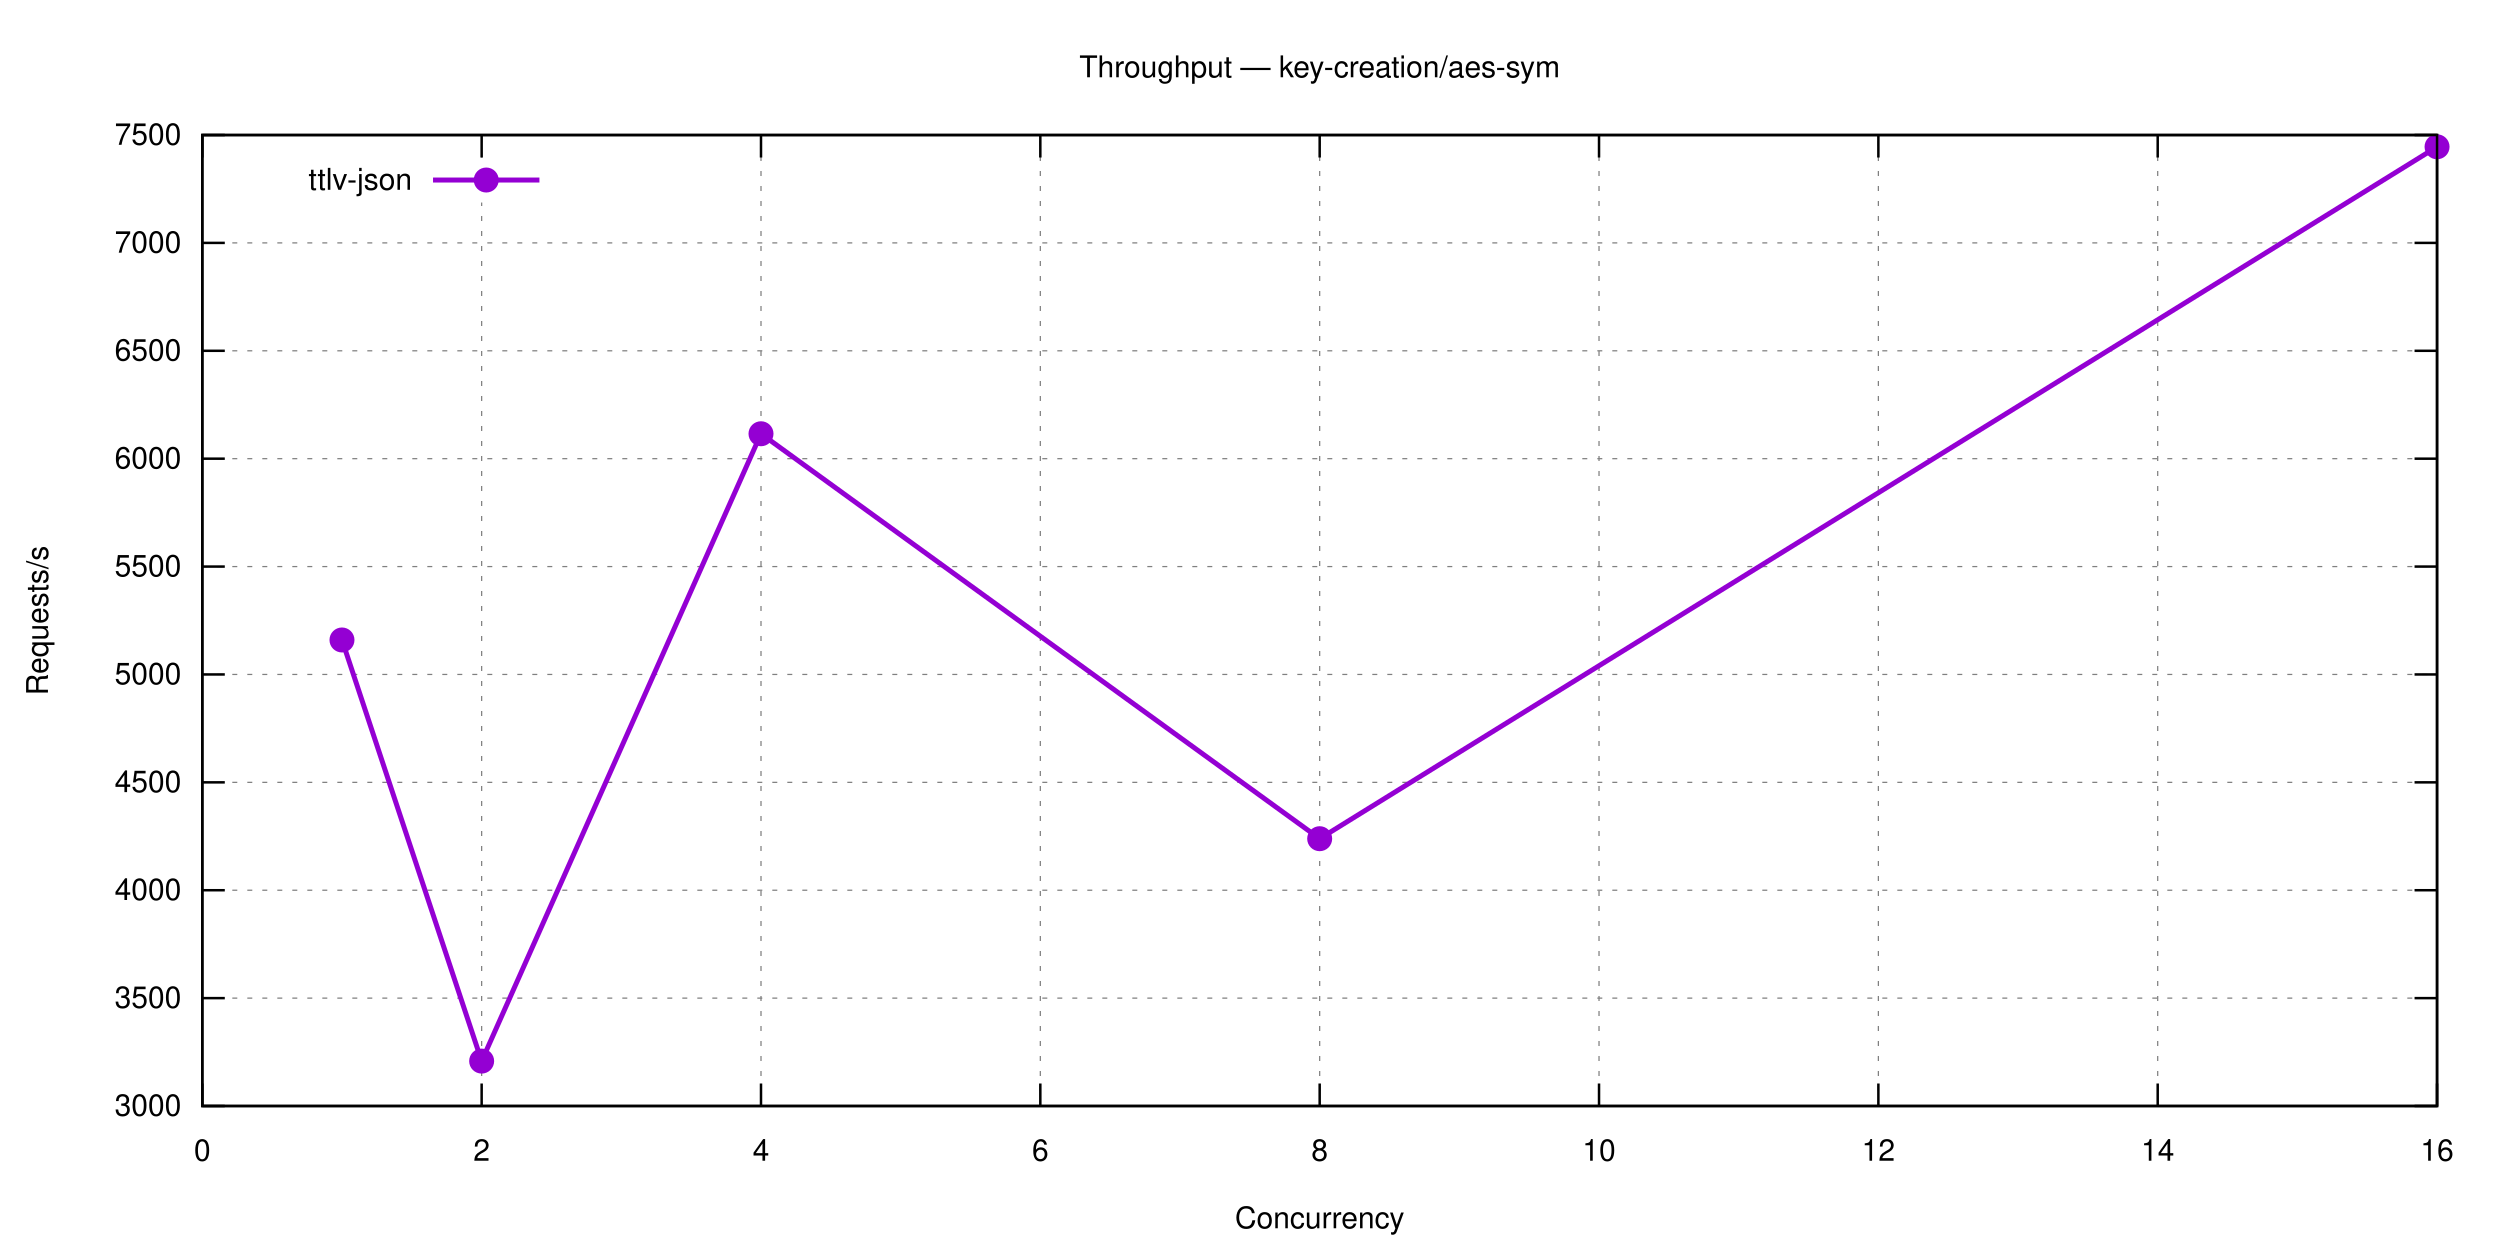
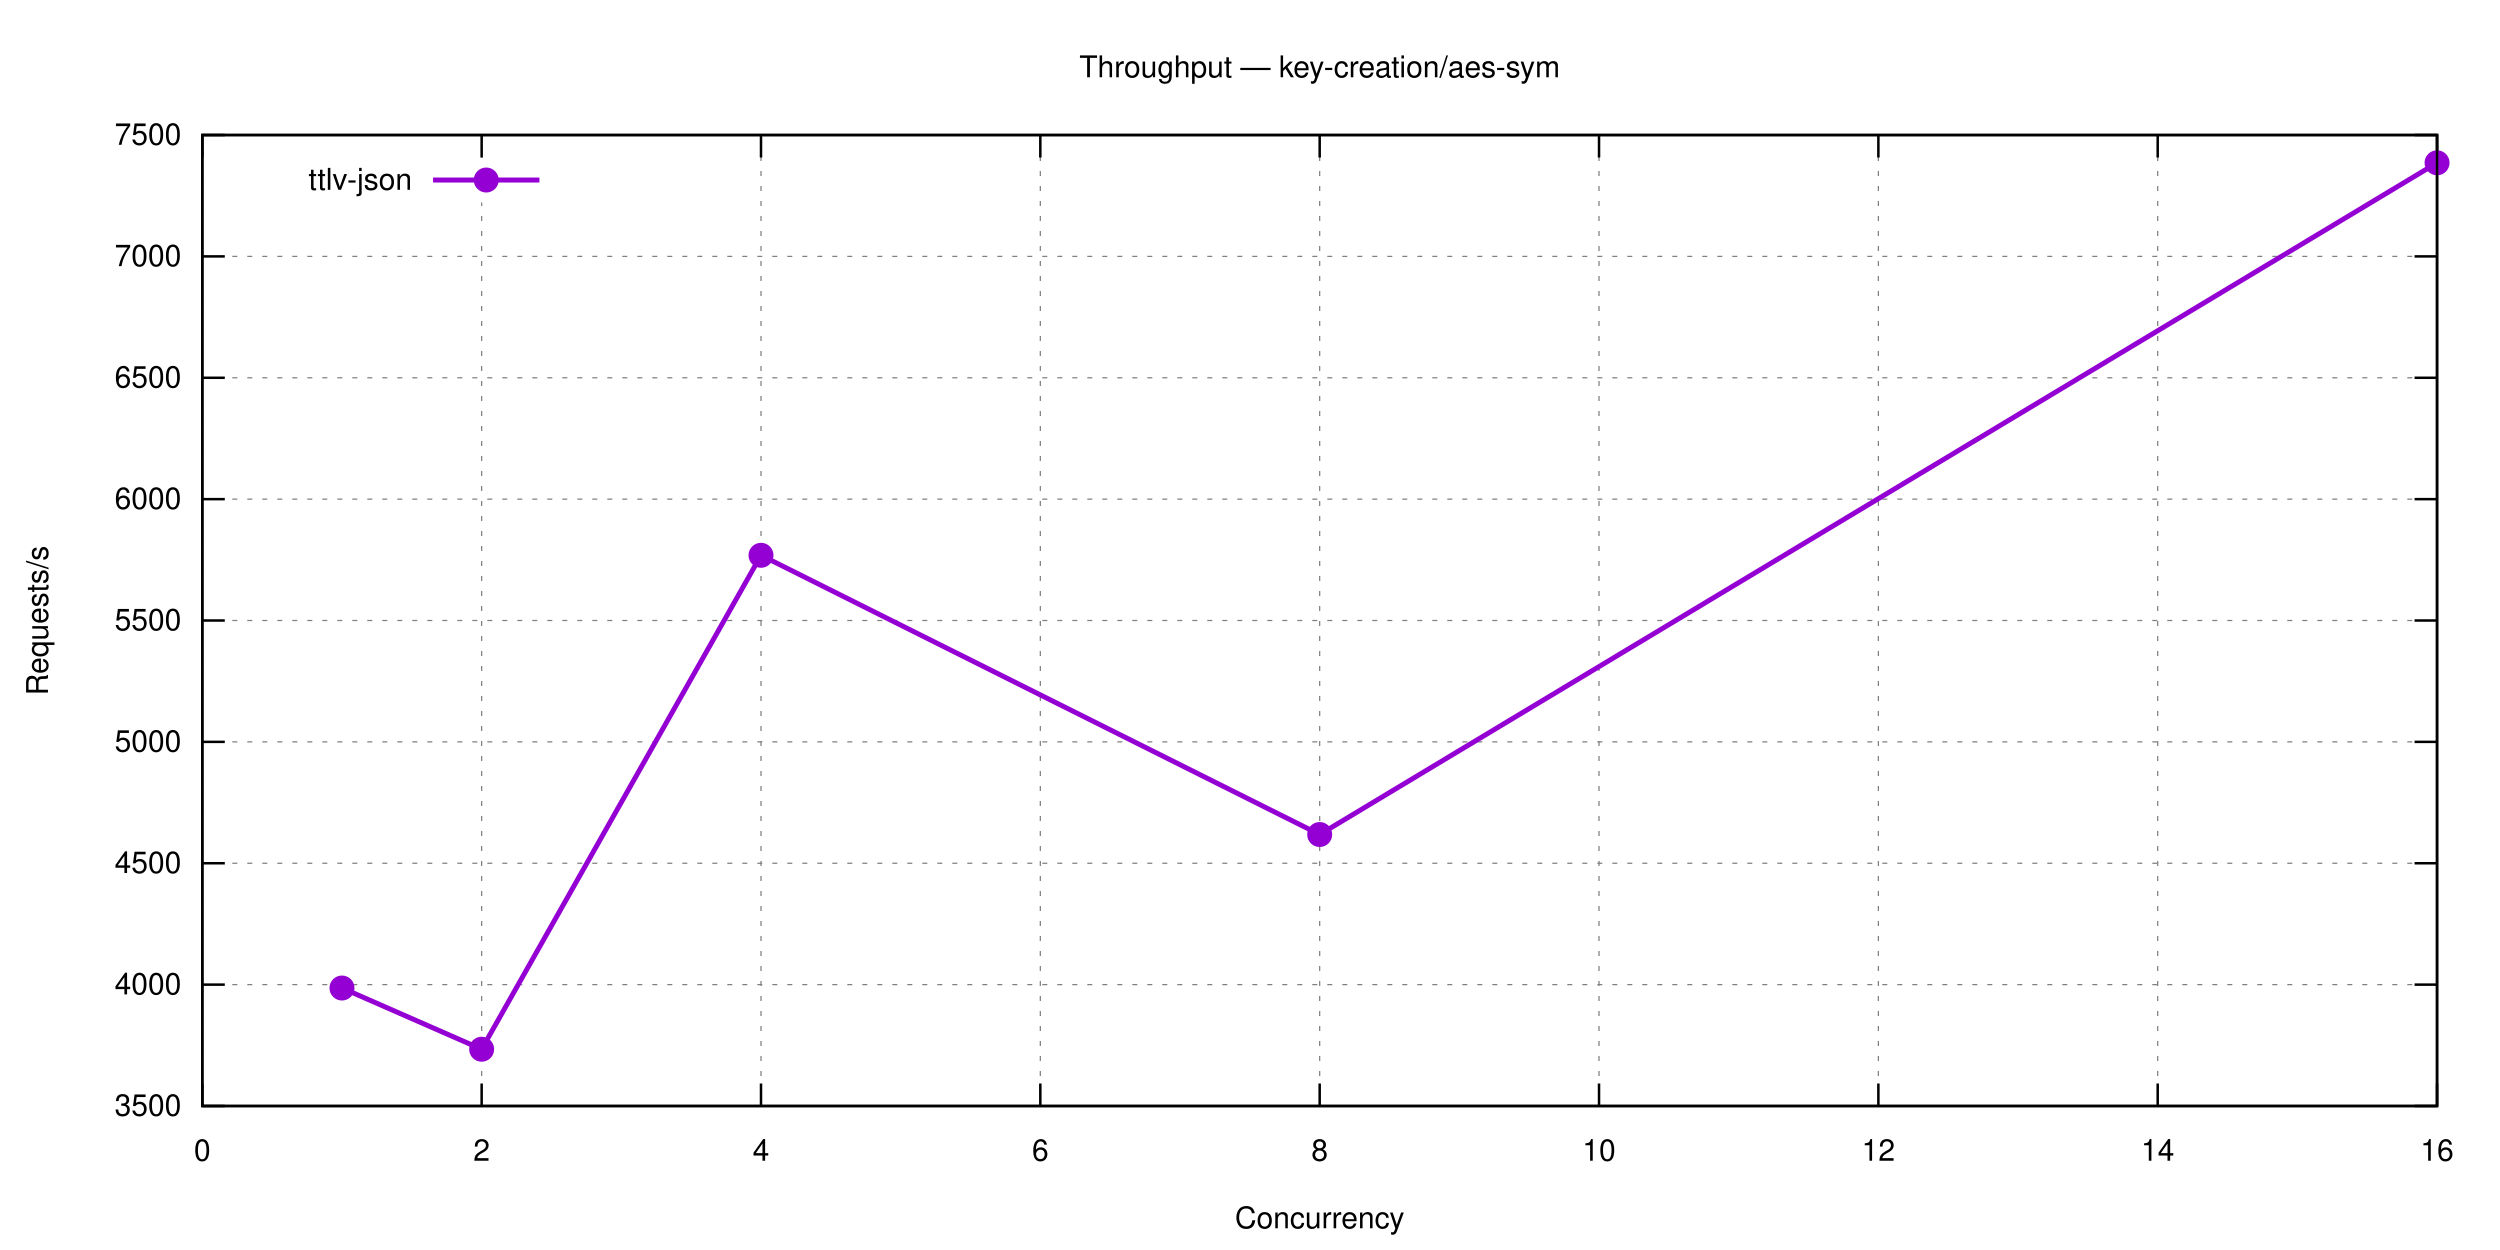
<svg xmlns="http://www.w3.org/2000/svg" xmlns:xlink="http://www.w3.org/1999/xlink" width="1000" height="500" viewBox="0 0 1000 500">
  <g id="gnuplot_canvas">
    <rect x="0" y="0" width="1000" height="500" fill="none" />
    <defs>
      <circle id="gpDot" r="0.5" stroke-width="0.5" stroke="currentColor" />
      <path id="gpPt0" stroke-width="0.222" stroke="currentColor" d="M-1,0 h2 M0,-1 v2" />
      <path id="gpPt1" stroke-width="0.222" stroke="currentColor" d="M-1,-1 L1,1 M1,-1 L-1,1" />
      <path id="gpPt2" stroke-width="0.222" stroke="currentColor" d="M-1,0 L1,0 M0,-1 L0,1 M-1,-1 L1,1 M-1,1 L1,-1" />
      <rect id="gpPt3" stroke-width="0.222" stroke="currentColor" x="-1" y="-1" width="2" height="2" />
      <rect id="gpPt4" stroke-width="0.222" stroke="currentColor" fill="currentColor" x="-1" y="-1" width="2" height="2" />
      <circle id="gpPt5" stroke-width="0.222" stroke="currentColor" cx="0" cy="0" r="1" />
      <use xlink:href="#gpPt5" id="gpPt6" fill="currentColor" stroke="none" />
      <path id="gpPt7" stroke-width="0.222" stroke="currentColor" d="M0,-1.33 L-1.33,0.67 L1.33,0.67 z" />
      <use xlink:href="#gpPt7" id="gpPt8" fill="currentColor" stroke="none" />
      <use xlink:href="#gpPt7" id="gpPt9" stroke="currentColor" transform="rotate(180)" />
      <use xlink:href="#gpPt9" id="gpPt10" fill="currentColor" stroke="none" />
      <use xlink:href="#gpPt3" id="gpPt11" stroke="currentColor" transform="rotate(45)" />
      <use xlink:href="#gpPt11" id="gpPt12" fill="currentColor" stroke="none" />
      <path id="gpPt13" stroke-width="0.222" stroke="currentColor" d="M0,1.330 L1.265,0.411 L0.782,-1.067 L-0.782,-1.076 L-1.265,0.411 z" />
      <use xlink:href="#gpPt13" id="gpPt14" fill="currentColor" stroke="none" />
      <filter id="textbox" filterUnits="objectBoundingBox" x="0" y="0" height="1" width="1">
        <feFlood flood-color="white" flood-opacity="1" result="bgnd" />
        <feComposite in="SourceGraphic" in2="bgnd" operator="atop" />
      </filter>
      <filter id="greybox" filterUnits="objectBoundingBox" x="0" y="0" height="1" width="1">
        <feFlood flood-color="lightgrey" flood-opacity="1" result="grey" />
        <feComposite in="SourceGraphic" in2="grey" operator="atop" />
      </filter>
    </defs>
    <g fill="none" color="white" stroke="currentColor" stroke-width="1.00" stroke-linecap="butt" stroke-linejoin="miter">
</g>
    <g fill="none" color="black" stroke="currentColor" stroke-width="1.00" stroke-linecap="butt" stroke-linejoin="miter">
</g>
    <g fill="none" color="black" stroke="black" stroke-width="0.50" stroke-linecap="butt" stroke-linejoin="miter">
</g>
    <g fill="none" color="gray" stroke="currentColor" stroke-width="0.50" stroke-linecap="butt" stroke-linejoin="miter">
      <path stroke="gray" stroke-dasharray="2,4" class="gridline" d="M80.92,442.40 L974.82,442.40  " />
    </g>
    <g fill="none" color="gray" stroke="gray" stroke-width="1.00" stroke-linecap="butt" stroke-linejoin="miter">
</g>
    <g fill="none" color="black" stroke="currentColor" stroke-width="1.00" stroke-linecap="butt" stroke-linejoin="miter">
      <path stroke="black" d="M80.92,442.40 L89.92,442.40 M974.82,442.40 L965.82,442.40  " />
      <g transform="translate(72.53,446.30)" stroke="none" fill="black" font-family="Helvetica" font-size="12.00" text-anchor="end">
        <text>
-           <tspan font-family="Helvetica"> 3000</tspan>
-         </text>
-       </g>
-     </g>
-     <g fill="none" color="black" stroke="currentColor" stroke-width="1.00" stroke-linecap="butt" stroke-linejoin="miter">
- </g>
-     <g fill="none" color="black" stroke="black" stroke-width="0.50" stroke-linecap="butt" stroke-linejoin="miter">
- </g>
-     <g fill="none" color="gray" stroke="currentColor" stroke-width="0.50" stroke-linecap="butt" stroke-linejoin="miter">
-       <path stroke="gray" stroke-dasharray="2,4" class="gridline" d="M80.92,399.25 L974.82,399.25  " />
-     </g>
-     <g fill="none" color="gray" stroke="gray" stroke-width="1.00" stroke-linecap="butt" stroke-linejoin="miter">
- </g>
-     <g fill="none" color="black" stroke="currentColor" stroke-width="1.00" stroke-linecap="butt" stroke-linejoin="miter">
-       <path stroke="black" d="M80.92,399.25 L89.92,399.25 M974.82,399.25 L965.82,399.25  " />
-       <g transform="translate(72.53,403.15)" stroke="none" fill="black" font-family="Helvetica" font-size="12.00" text-anchor="end">
-         <text>
          <tspan font-family="Helvetica"> 3500</tspan>
        </text>
      </g>
    </g>
    <g fill="none" color="black" stroke="currentColor" stroke-width="1.00" stroke-linecap="butt" stroke-linejoin="miter">
</g>
    <g fill="none" color="black" stroke="black" stroke-width="0.50" stroke-linecap="butt" stroke-linejoin="miter">
</g>
    <g fill="none" color="gray" stroke="currentColor" stroke-width="0.50" stroke-linecap="butt" stroke-linejoin="miter">
-       <path stroke="gray" stroke-dasharray="2,4" class="gridline" d="M80.92,356.09 L974.82,356.09  " />
-     </g>
-     <g fill="none" color="gray" stroke="gray" stroke-width="1.00" stroke-linecap="butt" stroke-linejoin="miter">
- </g>
-     <g fill="none" color="black" stroke="currentColor" stroke-width="1.00" stroke-linecap="butt" stroke-linejoin="miter">
-       <path stroke="black" d="M80.92,356.09 L89.92,356.09 M974.82,356.09 L965.82,356.09  " />
-       <g transform="translate(72.53,359.99)" stroke="none" fill="black" font-family="Helvetica" font-size="12.00" text-anchor="end">
+       <path stroke="gray" stroke-dasharray="2,4" class="gridline" d="M80.92,393.85 L974.82,393.85  " />
+     </g>
+     <g fill="none" color="gray" stroke="gray" stroke-width="1.00" stroke-linecap="butt" stroke-linejoin="miter">
+ </g>
+     <g fill="none" color="black" stroke="currentColor" stroke-width="1.00" stroke-linecap="butt" stroke-linejoin="miter">
+       <path stroke="black" d="M80.92,393.85 L89.92,393.85 M974.82,393.85 L965.82,393.85  " />
+       <g transform="translate(72.53,397.75)" stroke="none" fill="black" font-family="Helvetica" font-size="12.00" text-anchor="end">
        <text>
          <tspan font-family="Helvetica"> 4000</tspan>
        </text>
      </g>
    </g>
    <g fill="none" color="black" stroke="currentColor" stroke-width="1.00" stroke-linecap="butt" stroke-linejoin="miter">
</g>
    <g fill="none" color="black" stroke="black" stroke-width="0.50" stroke-linecap="butt" stroke-linejoin="miter">
</g>
    <g fill="none" color="gray" stroke="currentColor" stroke-width="0.50" stroke-linecap="butt" stroke-linejoin="miter">
-       <path stroke="gray" stroke-dasharray="2,4" class="gridline" d="M80.92,312.94 L974.82,312.94  " />
-     </g>
-     <g fill="none" color="gray" stroke="gray" stroke-width="1.00" stroke-linecap="butt" stroke-linejoin="miter">
- </g>
-     <g fill="none" color="black" stroke="currentColor" stroke-width="1.00" stroke-linecap="butt" stroke-linejoin="miter">
-       <path stroke="black" d="M80.92,312.94 L89.92,312.94 M974.82,312.94 L965.82,312.94  " />
-       <g transform="translate(72.53,316.84)" stroke="none" fill="black" font-family="Helvetica" font-size="12.00" text-anchor="end">
+       <path stroke="gray" stroke-dasharray="2,4" class="gridline" d="M80.92,345.30 L974.82,345.30  " />
+     </g>
+     <g fill="none" color="gray" stroke="gray" stroke-width="1.00" stroke-linecap="butt" stroke-linejoin="miter">
+ </g>
+     <g fill="none" color="black" stroke="currentColor" stroke-width="1.00" stroke-linecap="butt" stroke-linejoin="miter">
+       <path stroke="black" d="M80.92,345.30 L89.92,345.30 M974.82,345.30 L965.82,345.30  " />
+       <g transform="translate(72.53,349.20)" stroke="none" fill="black" font-family="Helvetica" font-size="12.00" text-anchor="end">
        <text>
          <tspan font-family="Helvetica"> 4500</tspan>
        </text>
      </g>
    </g>
    <g fill="none" color="black" stroke="currentColor" stroke-width="1.00" stroke-linecap="butt" stroke-linejoin="miter">
</g>
    <g fill="none" color="black" stroke="black" stroke-width="0.50" stroke-linecap="butt" stroke-linejoin="miter">
</g>
    <g fill="none" color="gray" stroke="currentColor" stroke-width="0.50" stroke-linecap="butt" stroke-linejoin="miter">
-       <path stroke="gray" stroke-dasharray="2,4" class="gridline" d="M80.92,269.78 L974.82,269.78  " />
-     </g>
-     <g fill="none" color="gray" stroke="gray" stroke-width="1.00" stroke-linecap="butt" stroke-linejoin="miter">
- </g>
-     <g fill="none" color="black" stroke="currentColor" stroke-width="1.00" stroke-linecap="butt" stroke-linejoin="miter">
-       <path stroke="black" d="M80.92,269.78 L89.92,269.78 M974.82,269.78 L965.82,269.78  " />
-       <g transform="translate(72.53,273.68)" stroke="none" fill="black" font-family="Helvetica" font-size="12.00" text-anchor="end">
+       <path stroke="gray" stroke-dasharray="2,4" class="gridline" d="M80.92,296.75 L974.82,296.75  " />
+     </g>
+     <g fill="none" color="gray" stroke="gray" stroke-width="1.00" stroke-linecap="butt" stroke-linejoin="miter">
+ </g>
+     <g fill="none" color="black" stroke="currentColor" stroke-width="1.00" stroke-linecap="butt" stroke-linejoin="miter">
+       <path stroke="black" d="M80.92,296.75 L89.92,296.75 M974.82,296.75 L965.82,296.75  " />
+       <g transform="translate(72.53,300.65)" stroke="none" fill="black" font-family="Helvetica" font-size="12.00" text-anchor="end">
        <text>
          <tspan font-family="Helvetica"> 5000</tspan>
        </text>
      </g>
    </g>
    <g fill="none" color="black" stroke="currentColor" stroke-width="1.00" stroke-linecap="butt" stroke-linejoin="miter">
</g>
    <g fill="none" color="black" stroke="black" stroke-width="0.50" stroke-linecap="butt" stroke-linejoin="miter">
</g>
    <g fill="none" color="gray" stroke="currentColor" stroke-width="0.50" stroke-linecap="butt" stroke-linejoin="miter">
-       <path stroke="gray" stroke-dasharray="2,4" class="gridline" d="M80.92,226.63 L974.82,226.63  " />
-     </g>
-     <g fill="none" color="gray" stroke="gray" stroke-width="1.00" stroke-linecap="butt" stroke-linejoin="miter">
- </g>
-     <g fill="none" color="black" stroke="currentColor" stroke-width="1.00" stroke-linecap="butt" stroke-linejoin="miter">
-       <path stroke="black" d="M80.92,226.63 L89.92,226.63 M974.82,226.63 L965.82,226.63  " />
-       <g transform="translate(72.53,230.53)" stroke="none" fill="black" font-family="Helvetica" font-size="12.00" text-anchor="end">
+       <path stroke="gray" stroke-dasharray="2,4" class="gridline" d="M80.92,248.20 L974.82,248.20  " />
+     </g>
+     <g fill="none" color="gray" stroke="gray" stroke-width="1.00" stroke-linecap="butt" stroke-linejoin="miter">
+ </g>
+     <g fill="none" color="black" stroke="currentColor" stroke-width="1.00" stroke-linecap="butt" stroke-linejoin="miter">
+       <path stroke="black" d="M80.92,248.20 L89.92,248.20 M974.82,248.20 L965.82,248.20  " />
+       <g transform="translate(72.53,252.10)" stroke="none" fill="black" font-family="Helvetica" font-size="12.00" text-anchor="end">
        <text>
          <tspan font-family="Helvetica"> 5500</tspan>
        </text>
      </g>
    </g>
    <g fill="none" color="black" stroke="currentColor" stroke-width="1.00" stroke-linecap="butt" stroke-linejoin="miter">
</g>
    <g fill="none" color="black" stroke="black" stroke-width="0.50" stroke-linecap="butt" stroke-linejoin="miter">
</g>
    <g fill="none" color="gray" stroke="currentColor" stroke-width="0.50" stroke-linecap="butt" stroke-linejoin="miter">
-       <path stroke="gray" stroke-dasharray="2,4" class="gridline" d="M80.92,183.47 L974.82,183.47  " />
-     </g>
-     <g fill="none" color="gray" stroke="gray" stroke-width="1.00" stroke-linecap="butt" stroke-linejoin="miter">
- </g>
-     <g fill="none" color="black" stroke="currentColor" stroke-width="1.00" stroke-linecap="butt" stroke-linejoin="miter">
-       <path stroke="black" d="M80.92,183.47 L89.92,183.47 M974.82,183.47 L965.82,183.47  " />
-       <g transform="translate(72.53,187.37)" stroke="none" fill="black" font-family="Helvetica" font-size="12.00" text-anchor="end">
+       <path stroke="gray" stroke-dasharray="2,4" class="gridline" d="M80.92,199.66 L974.82,199.66  " />
+     </g>
+     <g fill="none" color="gray" stroke="gray" stroke-width="1.00" stroke-linecap="butt" stroke-linejoin="miter">
+ </g>
+     <g fill="none" color="black" stroke="currentColor" stroke-width="1.00" stroke-linecap="butt" stroke-linejoin="miter">
+       <path stroke="black" d="M80.92,199.66 L89.92,199.66 M974.82,199.66 L965.82,199.66  " />
+       <g transform="translate(72.53,203.56)" stroke="none" fill="black" font-family="Helvetica" font-size="12.00" text-anchor="end">
        <text>
          <tspan font-family="Helvetica"> 6000</tspan>
        </text>
      </g>
    </g>
    <g fill="none" color="black" stroke="currentColor" stroke-width="1.00" stroke-linecap="butt" stroke-linejoin="miter">
</g>
    <g fill="none" color="black" stroke="black" stroke-width="0.50" stroke-linecap="butt" stroke-linejoin="miter">
</g>
    <g fill="none" color="gray" stroke="currentColor" stroke-width="0.50" stroke-linecap="butt" stroke-linejoin="miter">
-       <path stroke="gray" stroke-dasharray="2,4" class="gridline" d="M80.92,140.32 L974.82,140.32  " />
-     </g>
-     <g fill="none" color="gray" stroke="gray" stroke-width="1.00" stroke-linecap="butt" stroke-linejoin="miter">
- </g>
-     <g fill="none" color="black" stroke="currentColor" stroke-width="1.00" stroke-linecap="butt" stroke-linejoin="miter">
-       <path stroke="black" d="M80.92,140.32 L89.92,140.32 M974.82,140.32 L965.82,140.32  " />
-       <g transform="translate(72.53,144.22)" stroke="none" fill="black" font-family="Helvetica" font-size="12.00" text-anchor="end">
+       <path stroke="gray" stroke-dasharray="2,4" class="gridline" d="M80.92,151.11 L974.82,151.11  " />
+     </g>
+     <g fill="none" color="gray" stroke="gray" stroke-width="1.00" stroke-linecap="butt" stroke-linejoin="miter">
+ </g>
+     <g fill="none" color="black" stroke="currentColor" stroke-width="1.00" stroke-linecap="butt" stroke-linejoin="miter">
+       <path stroke="black" d="M80.92,151.11 L89.92,151.11 M974.82,151.11 L965.82,151.11  " />
+       <g transform="translate(72.53,155.01)" stroke="none" fill="black" font-family="Helvetica" font-size="12.00" text-anchor="end">
        <text>
          <tspan font-family="Helvetica"> 6500</tspan>
        </text>
      </g>
    </g>
    <g fill="none" color="black" stroke="currentColor" stroke-width="1.00" stroke-linecap="butt" stroke-linejoin="miter">
</g>
    <g fill="none" color="black" stroke="black" stroke-width="0.50" stroke-linecap="butt" stroke-linejoin="miter">
</g>
    <g fill="none" color="gray" stroke="currentColor" stroke-width="0.50" stroke-linecap="butt" stroke-linejoin="miter">
-       <path stroke="gray" stroke-dasharray="2,4" class="gridline" d="M80.92,97.16 L974.82,97.16  " />
-     </g>
-     <g fill="none" color="gray" stroke="gray" stroke-width="1.00" stroke-linecap="butt" stroke-linejoin="miter">
- </g>
-     <g fill="none" color="black" stroke="currentColor" stroke-width="1.00" stroke-linecap="butt" stroke-linejoin="miter">
-       <path stroke="black" d="M80.92,97.16 L89.92,97.16 M974.82,97.16 L965.82,97.16  " />
-       <g transform="translate(72.53,101.06)" stroke="none" fill="black" font-family="Helvetica" font-size="12.00" text-anchor="end">
+       <path stroke="gray" stroke-dasharray="2,4" class="gridline" d="M80.92,102.56 L974.82,102.56  " />
+     </g>
+     <g fill="none" color="gray" stroke="gray" stroke-width="1.00" stroke-linecap="butt" stroke-linejoin="miter">
+ </g>
+     <g fill="none" color="black" stroke="currentColor" stroke-width="1.00" stroke-linecap="butt" stroke-linejoin="miter">
+       <path stroke="black" d="M80.92,102.56 L89.92,102.56 M974.82,102.56 L965.82,102.56  " />
+       <g transform="translate(72.53,106.46)" stroke="none" fill="black" font-family="Helvetica" font-size="12.00" text-anchor="end">
        <text>
          <tspan font-family="Helvetica"> 7000</tspan>
        </text>
      </g>
    </g>
    <g fill="none" color="black" stroke="currentColor" stroke-width="1.00" stroke-linecap="butt" stroke-linejoin="miter">
</g>
    <g fill="none" color="black" stroke="black" stroke-width="0.50" stroke-linecap="butt" stroke-linejoin="miter">
</g>
    <g fill="none" color="gray" stroke="currentColor" stroke-width="0.50" stroke-linecap="butt" stroke-linejoin="miter">
      <path stroke="gray" stroke-dasharray="2,4" class="gridline" d="M80.92,54.01 L974.82,54.01  " />
    </g>
    <g fill="none" color="gray" stroke="gray" stroke-width="1.00" stroke-linecap="butt" stroke-linejoin="miter">
</g>
    <g fill="none" color="black" stroke="currentColor" stroke-width="1.00" stroke-linecap="butt" stroke-linejoin="miter">
      <path stroke="black" d="M80.92,54.01 L89.92,54.01 M974.82,54.01 L965.82,54.01  " />
      <g transform="translate(72.53,57.91)" stroke="none" fill="black" font-family="Helvetica" font-size="12.00" text-anchor="end">
        <text>
          <tspan font-family="Helvetica"> 7500</tspan>
        </text>
      </g>
    </g>
    <g fill="none" color="black" stroke="currentColor" stroke-width="1.00" stroke-linecap="butt" stroke-linejoin="miter">
</g>
    <g fill="none" color="black" stroke="black" stroke-width="0.50" stroke-linecap="butt" stroke-linejoin="miter">
</g>
    <g fill="none" color="gray" stroke="currentColor" stroke-width="0.50" stroke-linecap="butt" stroke-linejoin="miter">
      <path stroke="gray" stroke-dasharray="2,4" class="gridline" d="M80.92,442.40 L80.92,54.01  " />
    </g>
    <g fill="none" color="gray" stroke="gray" stroke-width="1.00" stroke-linecap="butt" stroke-linejoin="miter">
</g>
    <g fill="none" color="black" stroke="currentColor" stroke-width="1.00" stroke-linecap="butt" stroke-linejoin="miter">
      <path stroke="black" d="M80.92,442.40 L80.92,433.40 M80.92,54.01 L80.92,63.01  " />
      <g transform="translate(80.92,464.30)" stroke="none" fill="black" font-family="Helvetica" font-size="12.00" text-anchor="middle">
        <text>
          <tspan font-family="Helvetica"> 0</tspan>
        </text>
      </g>
    </g>
    <g fill="none" color="black" stroke="currentColor" stroke-width="1.00" stroke-linecap="butt" stroke-linejoin="miter">
</g>
    <g fill="none" color="black" stroke="black" stroke-width="0.50" stroke-linecap="butt" stroke-linejoin="miter">
</g>
    <g fill="none" color="gray" stroke="currentColor" stroke-width="0.50" stroke-linecap="butt" stroke-linejoin="miter">
      <path stroke="gray" stroke-dasharray="2,4" class="gridline" d="M192.66,442.40 L192.66,81.01 M192.66,63.01 L192.66,54.01  " />
    </g>
    <g fill="none" color="gray" stroke="gray" stroke-width="1.00" stroke-linecap="butt" stroke-linejoin="miter">
</g>
    <g fill="none" color="black" stroke="currentColor" stroke-width="1.00" stroke-linecap="butt" stroke-linejoin="miter">
      <path stroke="black" d="M192.66,442.40 L192.66,433.40 M192.66,54.01 L192.66,63.01  " />
      <g transform="translate(192.66,464.30)" stroke="none" fill="black" font-family="Helvetica" font-size="12.00" text-anchor="middle">
        <text>
          <tspan font-family="Helvetica"> 2</tspan>
        </text>
      </g>
    </g>
    <g fill="none" color="black" stroke="currentColor" stroke-width="1.00" stroke-linecap="butt" stroke-linejoin="miter">
</g>
    <g fill="none" color="black" stroke="black" stroke-width="0.50" stroke-linecap="butt" stroke-linejoin="miter">
</g>
    <g fill="none" color="gray" stroke="currentColor" stroke-width="0.50" stroke-linecap="butt" stroke-linejoin="miter">
      <path stroke="gray" stroke-dasharray="2,4" class="gridline" d="M304.40,442.40 L304.40,54.01  " />
    </g>
    <g fill="none" color="gray" stroke="gray" stroke-width="1.00" stroke-linecap="butt" stroke-linejoin="miter">
</g>
    <g fill="none" color="black" stroke="currentColor" stroke-width="1.00" stroke-linecap="butt" stroke-linejoin="miter">
      <path stroke="black" d="M304.40,442.40 L304.40,433.40 M304.40,54.01 L304.40,63.01  " />
      <g transform="translate(304.40,464.30)" stroke="none" fill="black" font-family="Helvetica" font-size="12.00" text-anchor="middle">
        <text>
          <tspan font-family="Helvetica"> 4</tspan>
        </text>
      </g>
    </g>
    <g fill="none" color="black" stroke="currentColor" stroke-width="1.00" stroke-linecap="butt" stroke-linejoin="miter">
</g>
    <g fill="none" color="black" stroke="black" stroke-width="0.50" stroke-linecap="butt" stroke-linejoin="miter">
</g>
    <g fill="none" color="gray" stroke="currentColor" stroke-width="0.50" stroke-linecap="butt" stroke-linejoin="miter">
      <path stroke="gray" stroke-dasharray="2,4" class="gridline" d="M416.13,442.40 L416.13,54.01  " />
    </g>
    <g fill="none" color="gray" stroke="gray" stroke-width="1.00" stroke-linecap="butt" stroke-linejoin="miter">
</g>
    <g fill="none" color="black" stroke="currentColor" stroke-width="1.00" stroke-linecap="butt" stroke-linejoin="miter">
      <path stroke="black" d="M416.13,442.40 L416.13,433.40 M416.13,54.01 L416.13,63.01  " />
      <g transform="translate(416.13,464.30)" stroke="none" fill="black" font-family="Helvetica" font-size="12.00" text-anchor="middle">
        <text>
          <tspan font-family="Helvetica"> 6</tspan>
        </text>
      </g>
    </g>
    <g fill="none" color="black" stroke="currentColor" stroke-width="1.00" stroke-linecap="butt" stroke-linejoin="miter">
</g>
    <g fill="none" color="black" stroke="black" stroke-width="0.50" stroke-linecap="butt" stroke-linejoin="miter">
</g>
    <g fill="none" color="gray" stroke="currentColor" stroke-width="0.50" stroke-linecap="butt" stroke-linejoin="miter">
      <path stroke="gray" stroke-dasharray="2,4" class="gridline" d="M527.87,442.40 L527.87,54.01  " />
    </g>
    <g fill="none" color="gray" stroke="gray" stroke-width="1.00" stroke-linecap="butt" stroke-linejoin="miter">
</g>
    <g fill="none" color="black" stroke="currentColor" stroke-width="1.00" stroke-linecap="butt" stroke-linejoin="miter">
      <path stroke="black" d="M527.87,442.40 L527.87,433.40 M527.87,54.01 L527.87,63.01  " />
      <g transform="translate(527.87,464.30)" stroke="none" fill="black" font-family="Helvetica" font-size="12.00" text-anchor="middle">
        <text>
          <tspan font-family="Helvetica"> 8</tspan>
        </text>
      </g>
    </g>
    <g fill="none" color="black" stroke="currentColor" stroke-width="1.00" stroke-linecap="butt" stroke-linejoin="miter">
</g>
    <g fill="none" color="black" stroke="black" stroke-width="0.50" stroke-linecap="butt" stroke-linejoin="miter">
</g>
    <g fill="none" color="gray" stroke="currentColor" stroke-width="0.50" stroke-linecap="butt" stroke-linejoin="miter">
      <path stroke="gray" stroke-dasharray="2,4" class="gridline" d="M639.61,442.40 L639.61,54.01  " />
    </g>
    <g fill="none" color="gray" stroke="gray" stroke-width="1.00" stroke-linecap="butt" stroke-linejoin="miter">
</g>
    <g fill="none" color="black" stroke="currentColor" stroke-width="1.00" stroke-linecap="butt" stroke-linejoin="miter">
      <path stroke="black" d="M639.61,442.40 L639.61,433.40 M639.61,54.01 L639.61,63.01  " />
      <g transform="translate(639.61,464.30)" stroke="none" fill="black" font-family="Helvetica" font-size="12.00" text-anchor="middle">
        <text>
          <tspan font-family="Helvetica"> 10</tspan>
        </text>
      </g>
    </g>
    <g fill="none" color="black" stroke="currentColor" stroke-width="1.00" stroke-linecap="butt" stroke-linejoin="miter">
</g>
    <g fill="none" color="black" stroke="black" stroke-width="0.50" stroke-linecap="butt" stroke-linejoin="miter">
</g>
    <g fill="none" color="gray" stroke="currentColor" stroke-width="0.50" stroke-linecap="butt" stroke-linejoin="miter">
      <path stroke="gray" stroke-dasharray="2,4" class="gridline" d="M751.35,442.40 L751.35,54.01  " />
    </g>
    <g fill="none" color="gray" stroke="gray" stroke-width="1.00" stroke-linecap="butt" stroke-linejoin="miter">
</g>
    <g fill="none" color="black" stroke="currentColor" stroke-width="1.00" stroke-linecap="butt" stroke-linejoin="miter">
      <path stroke="black" d="M751.35,442.40 L751.35,433.40 M751.35,54.01 L751.35,63.01  " />
      <g transform="translate(751.35,464.30)" stroke="none" fill="black" font-family="Helvetica" font-size="12.00" text-anchor="middle">
        <text>
          <tspan font-family="Helvetica"> 12</tspan>
        </text>
      </g>
    </g>
    <g fill="none" color="black" stroke="currentColor" stroke-width="1.00" stroke-linecap="butt" stroke-linejoin="miter">
</g>
    <g fill="none" color="black" stroke="black" stroke-width="0.50" stroke-linecap="butt" stroke-linejoin="miter">
</g>
    <g fill="none" color="gray" stroke="currentColor" stroke-width="0.50" stroke-linecap="butt" stroke-linejoin="miter">
      <path stroke="gray" stroke-dasharray="2,4" class="gridline" d="M863.08,442.40 L863.08,54.01  " />
    </g>
    <g fill="none" color="gray" stroke="gray" stroke-width="1.00" stroke-linecap="butt" stroke-linejoin="miter">
</g>
    <g fill="none" color="black" stroke="currentColor" stroke-width="1.00" stroke-linecap="butt" stroke-linejoin="miter">
      <path stroke="black" d="M863.08,442.40 L863.08,433.40 M863.08,54.01 L863.08,63.01  " />
      <g transform="translate(863.08,464.30)" stroke="none" fill="black" font-family="Helvetica" font-size="12.00" text-anchor="middle">
        <text>
          <tspan font-family="Helvetica"> 14</tspan>
        </text>
      </g>
    </g>
    <g fill="none" color="black" stroke="currentColor" stroke-width="1.00" stroke-linecap="butt" stroke-linejoin="miter">
</g>
    <g fill="none" color="black" stroke="black" stroke-width="0.50" stroke-linecap="butt" stroke-linejoin="miter">
</g>
    <g fill="none" color="gray" stroke="currentColor" stroke-width="0.50" stroke-linecap="butt" stroke-linejoin="miter">
      <path stroke="gray" stroke-dasharray="2,4" class="gridline" d="M974.82,442.40 L974.82,54.01  " />
    </g>
    <g fill="none" color="gray" stroke="gray" stroke-width="1.00" stroke-linecap="butt" stroke-linejoin="miter">
</g>
    <g fill="none" color="black" stroke="currentColor" stroke-width="1.00" stroke-linecap="butt" stroke-linejoin="miter">
      <path stroke="black" d="M974.82,442.40 L974.82,433.40 M974.82,54.01 L974.82,63.01  " />
      <g transform="translate(974.82,464.30)" stroke="none" fill="black" font-family="Helvetica" font-size="12.00" text-anchor="middle">
        <text>
          <tspan font-family="Helvetica"> 16</tspan>
        </text>
      </g>
    </g>
    <g fill="none" color="black" stroke="currentColor" stroke-width="1.00" stroke-linecap="butt" stroke-linejoin="miter">
</g>
    <g fill="none" color="black" stroke="currentColor" stroke-width="1.00" stroke-linecap="butt" stroke-linejoin="miter">
      <path stroke="black" d="M80.92,54.01 L80.92,442.40 L974.82,442.40 L974.82,54.01 L80.92,54.01 Z  " />
    </g>
    <g fill="none" color="black" stroke="currentColor" stroke-width="1.00" stroke-linecap="butt" stroke-linejoin="miter">
</g>
    <g id="gnuplot_plot_1">
      <g fill="none" color="white" stroke="black" stroke-width="2.00" stroke-linecap="butt" stroke-linejoin="miter">
</g>
      <g fill="none" color="black" stroke="currentColor" stroke-width="2.00" stroke-linecap="butt" stroke-linejoin="miter">
        <g transform="translate(164.82,75.91)" stroke="none" fill="black" font-family="Helvetica" font-size="12.00" text-anchor="end">
          <text>
            <tspan font-family="Helvetica">ttlv-json</tspan>
          </text>
        </g>
      </g>
      <g fill="none" color="black" stroke="currentColor" stroke-width="2.00" stroke-linecap="butt" stroke-linejoin="miter">
-         <path stroke="rgb(148,   0, 211)" d="M173.21,72.01 L215.77,72.01 M136.79,255.99 L192.66,424.44 L304.40,173.50 L527.87,335.48 L974.82,58.72  " />
-         <use xlink:href="#gpPt6" transform="translate(136.79,255.99) scale(4.50)" color="rgb(148,   0, 211)" />
-         <use xlink:href="#gpPt6" transform="translate(192.66,424.44) scale(4.50)" color="rgb(148,   0, 211)" />
-         <use xlink:href="#gpPt6" transform="translate(304.40,173.50) scale(4.50)" color="rgb(148,   0, 211)" />
-         <use xlink:href="#gpPt6" transform="translate(527.87,335.48) scale(4.50)" color="rgb(148,   0, 211)" />
-         <use xlink:href="#gpPt6" transform="translate(974.82,58.72) scale(4.50)" color="rgb(148,   0, 211)" />
+         <path stroke="rgb(148,   0, 211)" d="M173.21,72.01 L215.77,72.01 M136.79,395.21 L192.66,419.69 L304.40,222.12 L527.87,333.81 L974.82,65.12  " />
+         <use xlink:href="#gpPt6" transform="translate(136.79,395.21) scale(4.50)" color="rgb(148,   0, 211)" />
+         <use xlink:href="#gpPt6" transform="translate(192.66,419.69) scale(4.50)" color="rgb(148,   0, 211)" />
+         <use xlink:href="#gpPt6" transform="translate(304.40,222.12) scale(4.50)" color="rgb(148,   0, 211)" />
+         <use xlink:href="#gpPt6" transform="translate(527.87,333.81) scale(4.50)" color="rgb(148,   0, 211)" />
+         <use xlink:href="#gpPt6" transform="translate(974.82,65.12) scale(4.50)" color="rgb(148,   0, 211)" />
        <use xlink:href="#gpPt6" transform="translate(194.49,72.01) scale(4.50)" color="rgb(148,   0, 211)" />
      </g>
    </g>
    <g fill="none" color="black" stroke="currentColor" stroke-width="2.00" stroke-linecap="butt" stroke-linejoin="miter">
</g>
    <g fill="none" color="black" stroke="black" stroke-width="1.00" stroke-linecap="butt" stroke-linejoin="miter">
</g>
    <g fill="none" color="black" stroke="currentColor" stroke-width="1.00" stroke-linecap="butt" stroke-linejoin="miter">
      <path stroke="black" d="M80.92,54.01 L80.92,442.40 L974.82,442.40 L974.82,54.01 L80.92,54.01 Z  " />
      <g transform="translate(19.18,248.21) rotate(270.00)" stroke="none" fill="black" font-family="Helvetica" font-size="12.00" text-anchor="middle">
        <text>
          <tspan font-family="Helvetica">Requests/s</tspan>
        </text>
      </g>
    </g>
    <g fill="none" color="black" stroke="currentColor" stroke-width="1.00" stroke-linecap="butt" stroke-linejoin="miter">
      <g transform="translate(527.87,491.30)" stroke="none" fill="black" font-family="Helvetica" font-size="12.00" text-anchor="middle">
        <text>
          <tspan font-family="Helvetica">Concurrency</tspan>
        </text>
      </g>
    </g>
    <g fill="none" color="black" stroke="currentColor" stroke-width="1.00" stroke-linecap="butt" stroke-linejoin="miter">
</g>
    <g fill="none" color="black" stroke="currentColor" stroke-width="1.00" stroke-linecap="butt" stroke-linejoin="miter">
      <g transform="translate(527.87,30.91)" stroke="none" fill="black" font-family="Helvetica" font-size="12.00" text-anchor="middle">
        <text>
          <tspan font-family="Helvetica">Throughput — key-creation/aes-sym</tspan>
        </text>
      </g>
    </g>
    <g fill="none" color="black" stroke="currentColor" stroke-width="1.00" stroke-linecap="butt" stroke-linejoin="miter">
</g>
  </g>
</svg>
